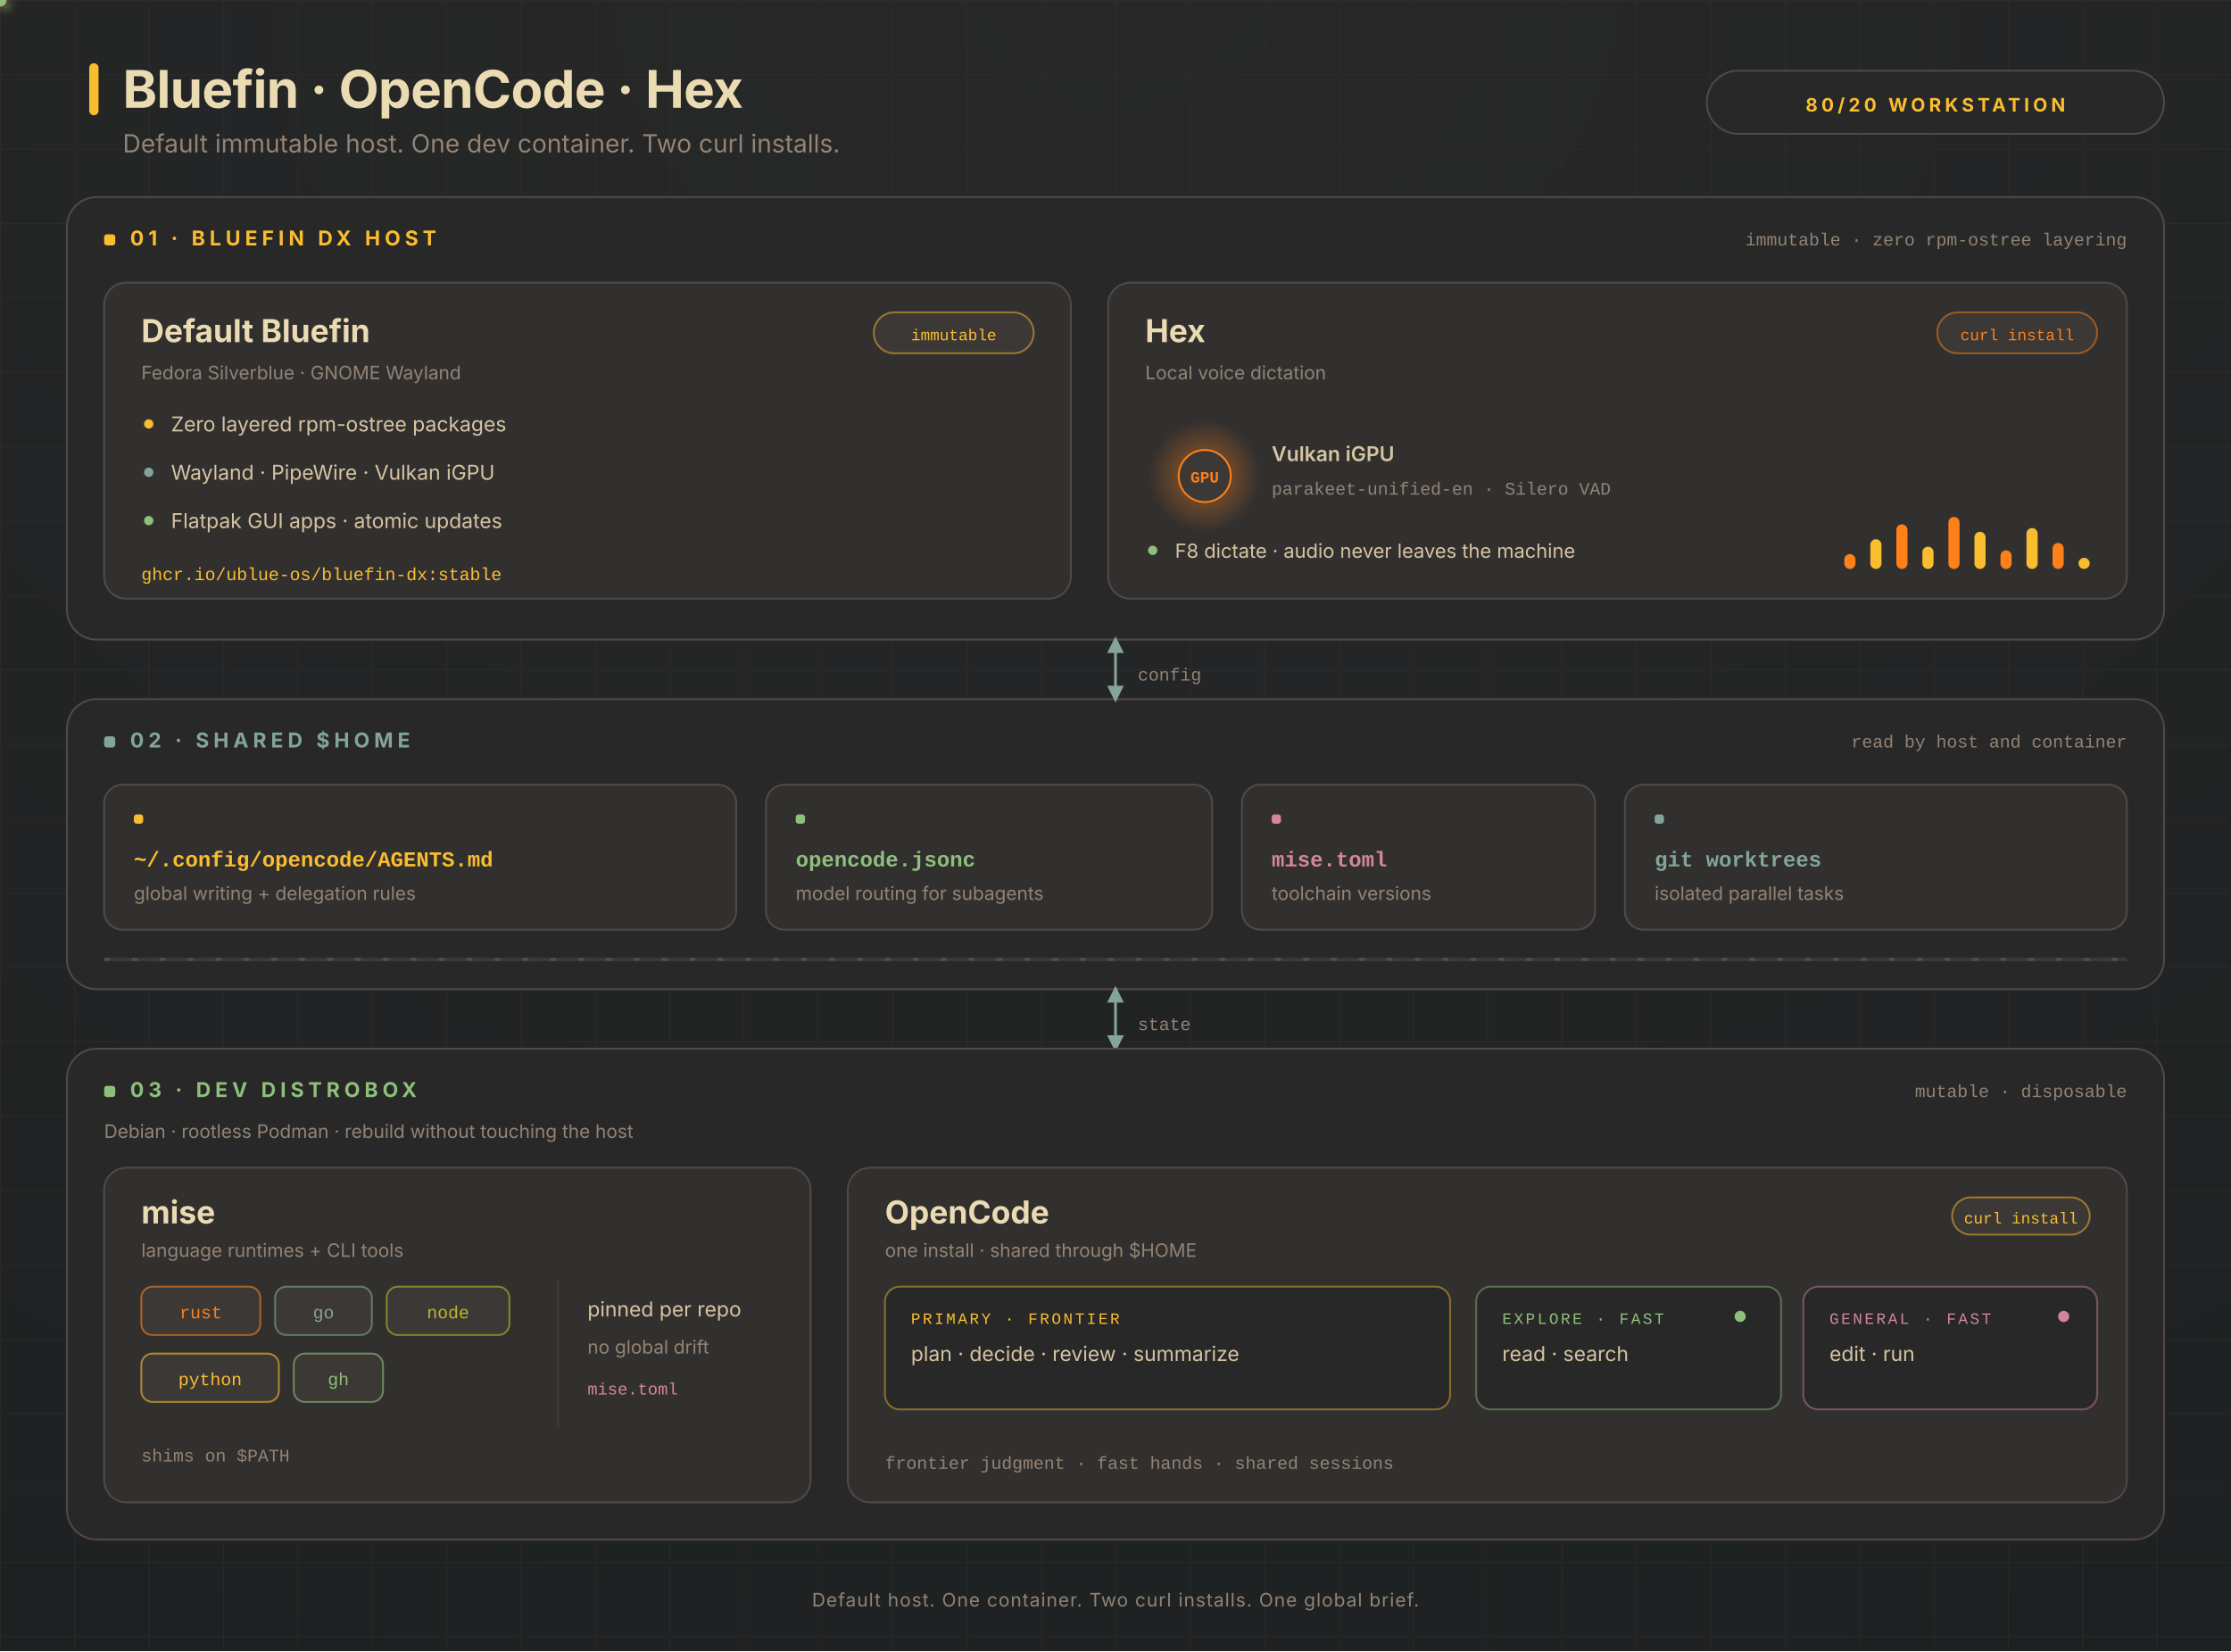
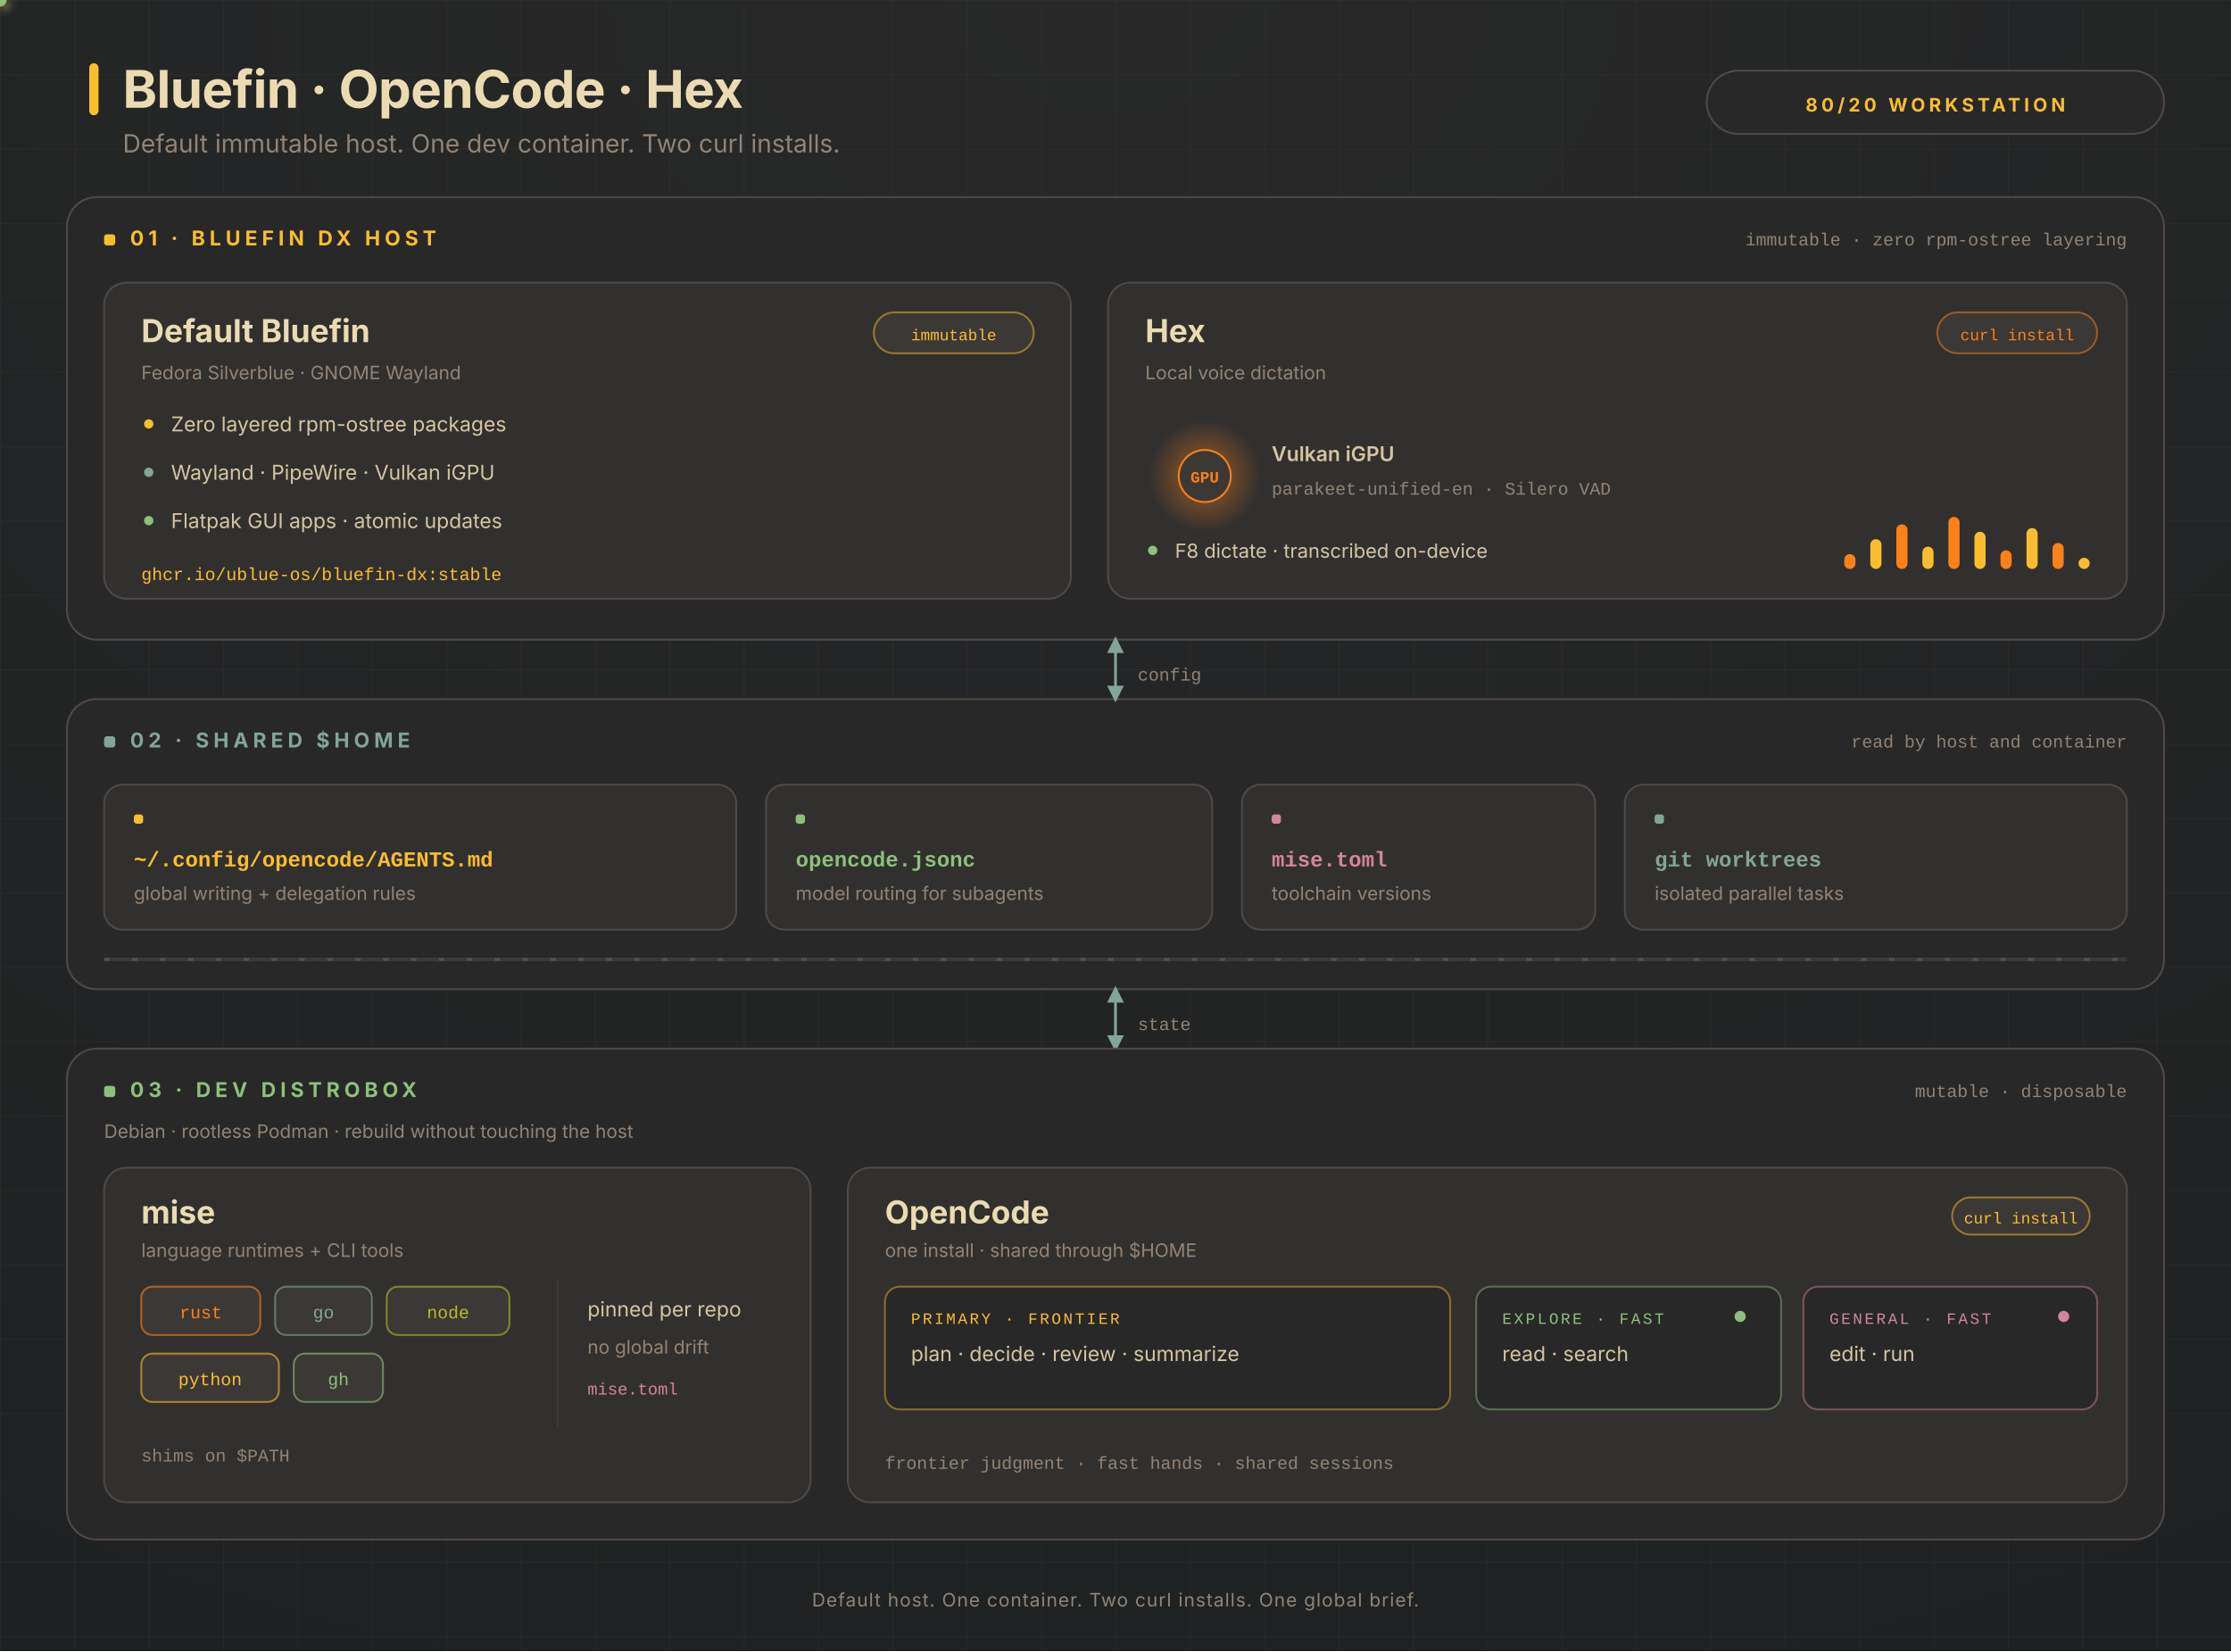
<svg xmlns="http://www.w3.org/2000/svg" viewBox="0 0 1200 888" width="1200" height="888" role="img" aria-labelledby="archTitle archDesc" font-family="Inter, ui-sans-serif, system-ui, -apple-system, 'Segoe UI', sans-serif" shape-rendering="geometricPrecision">
  <defs>
    <radialGradient id="bgGrad" cx="50%" cy="0%" r="120%">
      <stop offset="0" stop-color="#282828" />
      <stop offset="1" stop-color="#1d2021" />
    </radialGradient>
    <radialGradient id="hexGlow" cx="50%" cy="50%" r="50%">
      <stop offset="0" stop-color="#fe8019" stop-opacity=".55" />
      <stop offset="1" stop-color="#fe8019" stop-opacity="0" />
    </radialGradient>
    <pattern id="grid" width="40" height="40" patternUnits="userSpaceOnUse">
      <path d="M 40 0 L 0 0 0 40" fill="none" stroke="#3c3836" stroke-width="1" />
    </pattern>
    <filter id="glow" x="-200%" y="-200%" width="400%" height="400%">
      <feGaussianBlur stdDeviation="3" result="blur" />
      <feMerge>
        <feMergeNode in="blur" />
        <feMergeNode in="SourceGraphic" />
      </feMerge>
    </filter>
    <marker id="arrowAqua" viewBox="0 0 10 10" refX="8" refY="5" markerWidth="6" markerHeight="6" orient="auto-start-reverse">
      <path d="M 0 0 L 10 5 L 0 10 Z" fill="#83a598" />
    </marker>
    <path id="upFlow" d="M 600 344 V 376" />
    <path id="downFlow" d="M 600 532 V 564" />
    <path id="sharedFlow" d="M 56 516 H 1144" />
  </defs>
  <style>
    .h1 { font-size: 28px; font-weight: 700; fill: #ebdbb2; letter-spacing: -.3px; }
    .sub { font-size: 13.5px; fill: #928374; }
    .badge-text { font-size: 10px; font-weight: 700; fill: #fabd2f; letter-spacing: 2px; }
    .section { font-size: 11px; font-weight: 700; letter-spacing: 2.4px; }
    .card-title { font-size: 17px; font-weight: 700; fill: #ebdbb2; }
    .body { font-size: 11px; fill: #d5c4a1; }
    .body-sm { font-size: 10.5px; fill: #d5c4a1; }
    .muted { font-size: 10px; fill: #928374; }
    .mono { font-family: 'JetBrains Mono', 'SFMono-Regular', Consolas, 'Liberation Mono', monospace; }
    .code { font-family: 'JetBrains Mono', 'SFMono-Regular', Consolas, 'Liberation Mono', monospace; font-size: 9.5px; fill: #fabd2f; }
    .code-sm { font-family: 'JetBrains Mono', 'SFMono-Regular', Consolas, 'Liberation Mono', monospace; font-size: 9.5px; fill: #928374; }
    .pulse { transform-box: fill-box; transform-origin: center; animation: pulse 3s ease-in-out infinite; }
    .dot { transform-box: fill-box; transform-origin: center; animation: dotPulse 2.2s ease-in-out infinite; }
    .wbar { transform-box: fill-box; transform-origin: center bottom; animation: wave 1.15s ease-in-out infinite; }
    .dash { stroke-dasharray: 3 12; animation: dash 1.4s linear infinite; }
    @keyframes pulse {
      0%, 100% { transform: scale(.82); opacity: .35; }
      50% { transform: scale(1.14); opacity: .8; }
    }
    @keyframes dotPulse {
      0%, 100% { transform: scale(1); opacity: 1; }
      50% { transform: scale(.72); opacity: .45; }
    }
    @keyframes wave {
      0%, 100% { transform: scaleY(.35); }
      50% { transform: scaleY(1); }
    }
    @keyframes dash { to { stroke-dashoffset: -30; } }
    @media (prefers-reduced-motion: reduce) {
      .pulse, .dot, .wbar, .dash { animation: none; }
    }
  </style>
  <rect width="1200" height="888" fill="url(#bgGrad)" />
  <rect width="1200" height="888" fill="url(#grid)" opacity=".28" />
  <rect x="48" y="34" width="5" height="28" rx="2.5" fill="#fabd2f" />
  <text class="h1" x="66" y="58">Bluefin · OpenCode · Hex</text>
  <text class="sub" x="66" y="82">Default immutable host. One dev container. Two curl installs.</text>
  <rect x="918" y="38" width="246" height="34" rx="17" fill="#282828" stroke="#504945" />
  <text class="badge-text" x="1041" y="60" text-anchor="middle">80/20 WORKSTATION</text>
  <rect x="36" y="106" width="1128" height="238" rx="16" fill="#282828" stroke="#504945" />
  <rect x="56" y="126" width="6" height="6" rx="1.5" fill="#fabd2f" />
  <text class="section" x="70" y="132" fill="#fabd2f">01 · BLUEFIN DX HOST</text>
  <text class="code-sm" x="1144" y="132" text-anchor="end">immutable · zero rpm-ostree layering</text>
  <rect x="56" y="152" width="520" height="170" rx="12" fill="#32302f" stroke="#504945" />
  <text class="card-title" x="76" y="184">Default Bluefin</text>
  <rect x="470" y="168" width="86" height="22" rx="11" fill="#3c3836" stroke="#fabd2f" stroke-opacity=".5" />
  <text class="mono" x="513" y="183" font-size="8.5" fill="#fabd2f" text-anchor="middle">immutable</text>
  <text class="muted" x="76" y="204">Fedora Silverblue · GNOME Wayland</text>
  <circle cx="80" cy="228" r="2.5" fill="#fabd2f" />
  <text class="body" x="92" y="232">Zero layered rpm-ostree packages</text>
  <circle cx="80" cy="254" r="2.5" fill="#83a598" />
  <text class="body" x="92" y="258">Wayland · PipeWire · Vulkan iGPU</text>
  <circle cx="80" cy="280" r="2.5" fill="#8ec07c" />
  <text class="body" x="92" y="284">Flatpak GUI apps · atomic updates</text>
  <text class="code" x="76" y="312">ghcr.io/ublue-os/bluefin-dx:stable</text>
  <rect x="596" y="152" width="548" height="170" rx="12" fill="#32302f" stroke="#504945" />
  <text class="card-title" x="616" y="184">Hex</text>
  <rect x="1042" y="168" width="86" height="22" rx="11" fill="#3c3836" stroke="#fe8019" stroke-opacity=".5" />
  <text class="mono" x="1085" y="183" font-size="8.5" fill="#fe8019" text-anchor="middle">curl install</text>
  <text class="muted" x="616" y="204">Local voice dictation</text>
  <circle class="pulse" cx="648" cy="256" r="30" fill="url(#hexGlow)" />
  <circle cx="648" cy="256" r="14" fill="#3c3836" stroke="#fe8019" />
  <text class="mono" x="648" y="259.5" font-size="8.5" font-weight="700" fill="#fe8019" text-anchor="middle">GPU</text>
  <text class="body" x="684" y="248" font-weight="600">Vulkan iGPU</text>
  <text class="code-sm" x="684" y="266">parakeet-unified-en · Silero VAD</text>
  <circle cx="620" cy="296" r="2.5" fill="#8ec07c" />
-   <text class="body-sm" x="632" y="300">F8 dictate · audio never leaves the machine</text>
+   <text class="body-sm" x="632" y="300">F8 dictate · transcribed on-device</text>
  <g fill="#fe8019">
    <rect class="wbar" x="992" y="298" width="6" height="8" rx="3" style="animation-delay:-0.1s" />
    <rect class="wbar" x="1006" y="290" width="6" height="16" rx="3" fill="#fabd2f" style="animation-delay:-0.3s" />
    <rect class="wbar" x="1020" y="282" width="6" height="24" rx="3" style="animation-delay:-0.5s" />
    <rect class="wbar" x="1034" y="294" width="6" height="12" rx="3" fill="#fabd2f" style="animation-delay:-0.2s" />
    <rect class="wbar" x="1048" y="278" width="6" height="28" rx="3" style="animation-delay:-0.6s" />
    <rect class="wbar" x="1062" y="286" width="6" height="20" rx="3" fill="#fabd2f" style="animation-delay:-0.4s" />
    <rect class="wbar" x="1076" y="296" width="6" height="10" rx="3" style="animation-delay:-0.7s" />
    <rect class="wbar" x="1090" y="284" width="6" height="22" rx="3" fill="#fabd2f" style="animation-delay:-0.15s" />
    <rect class="wbar" x="1104" y="292" width="6" height="14" rx="3" style="animation-delay:-0.55s" />
    <rect class="wbar" x="1118" y="300" width="6" height="6" rx="3" fill="#fabd2f" style="animation-delay:-0.35s" />
  </g>
  <rect x="36" y="376" width="1128" height="156" rx="16" fill="#282828" stroke="#504945" />
  <rect x="56" y="396" width="6" height="6" rx="1.5" fill="#83a598" />
  <text class="section" x="70" y="402" fill="#83a598">02 · SHARED $HOME</text>
  <text class="code-sm" x="1144" y="402" text-anchor="end">read by host and container</text>
  <rect x="56" y="422" width="340" height="78" rx="10" fill="#32302f" stroke="#504945" />
  <rect x="72" y="438" width="5" height="5" rx="1.5" fill="#fabd2f" />
  <text class="mono" x="72" y="466" font-size="11.5" font-weight="700" fill="#fabd2f">~/.config/opencode/AGENTS.md</text>
  <text class="muted" x="72" y="484">global writing + delegation rules</text>
  <rect x="412" y="422" width="240" height="78" rx="10" fill="#32302f" stroke="#504945" />
  <rect x="428" y="438" width="5" height="5" rx="1.5" fill="#8ec07c" />
  <text class="mono" x="428" y="466" font-size="11.5" font-weight="700" fill="#8ec07c">opencode.jsonc</text>
  <text class="muted" x="428" y="484">model routing for subagents</text>
  <rect x="668" y="422" width="190" height="78" rx="10" fill="#32302f" stroke="#504945" />
  <rect x="684" y="438" width="5" height="5" rx="1.5" fill="#d3869b" />
  <text class="mono" x="684" y="466" font-size="11.5" font-weight="700" fill="#d3869b">mise.toml</text>
  <text class="muted" x="684" y="484">toolchain versions</text>
  <rect x="874" y="422" width="270" height="78" rx="10" fill="#32302f" stroke="#504945" />
  <rect x="890" y="438" width="5" height="5" rx="1.5" fill="#83a598" />
  <text class="mono" x="890" y="466" font-size="11.5" font-weight="700" fill="#83a598">git worktrees</text>
  <text class="muted" x="890" y="484">isolated parallel tasks</text>
  <line x1="56" y1="516" x2="1144" y2="516" stroke="#3c3836" stroke-width="2" />
  <line x1="56" y1="516" x2="1144" y2="516" stroke="#83a598" stroke-width="1.5" opacity=".25" class="dash" />
  <path d="M 600 344 V 376" fill="none" stroke="#83a598" stroke-width="1.5" marker-start="url(#arrowAqua)" marker-end="url(#arrowAqua)" />
  <text class="code-sm" x="612" y="366">config</text>
  <path d="M 600 532 V 564" fill="none" stroke="#83a598" stroke-width="1.5" marker-start="url(#arrowAqua)" marker-end="url(#arrowAqua)" />
  <text class="code-sm" x="612" y="554">state</text>
  <rect x="36" y="564" width="1128" height="264" rx="16" fill="#282828" stroke="#504945" />
  <rect x="56" y="584" width="6" height="6" rx="1.5" fill="#8ec07c" />
  <text class="section" x="70" y="590" fill="#8ec07c">03 · DEV DISTROBOX</text>
  <text class="code-sm" x="1144" y="590" text-anchor="end">mutable · disposable</text>
  <text class="muted" x="56" y="612">Debian · rootless Podman · rebuild without touching the host</text>
  <rect x="56" y="628" width="380" height="180" rx="12" fill="#32302f" stroke="#504945" />
  <text class="card-title" x="76" y="658">mise</text>
  <text class="muted" x="76" y="676">language runtimes + CLI tools</text>
  <rect x="76" y="692" width="64" height="26" rx="6" fill="#3c3836" stroke="#fe8019" stroke-opacity=".6" />
  <text class="mono" x="108" y="709" font-size="9.5" fill="#fe8019" text-anchor="middle">rust</text>
  <rect x="148" y="692" width="52" height="26" rx="6" fill="#3c3836" stroke="#83a598" stroke-opacity=".6" />
  <text class="mono" x="174" y="709" font-size="9.5" fill="#83a598" text-anchor="middle">go</text>
  <rect x="208" y="692" width="66" height="26" rx="6" fill="#3c3836" stroke="#b8bb26" stroke-opacity=".6" />
  <text class="mono" x="241" y="709" font-size="9.5" fill="#b8bb26" text-anchor="middle">node</text>
  <rect x="76" y="728" width="74" height="26" rx="6" fill="#3c3836" stroke="#fabd2f" stroke-opacity=".6" />
  <text class="mono" x="113" y="745" font-size="9.5" fill="#fabd2f" text-anchor="middle">python</text>
  <rect x="158" y="728" width="48" height="26" rx="6" fill="#3c3836" stroke="#8ec07c" stroke-opacity=".6" />
  <text class="mono" x="182" y="745" font-size="9.5" fill="#8ec07c" text-anchor="middle">gh</text>
  <line x1="300" y1="688" x2="300" y2="768" stroke="#3c3836" />
  <text class="body" x="316" y="708">pinned per repo</text>
  <text class="muted" x="316" y="728">no global drift</text>
  <text class="mono" x="316" y="750" font-size="9" fill="#d3869b">mise.toml</text>
  <text class="code-sm" x="76" y="786">shims on $PATH</text>
  <rect x="456" y="628" width="688" height="180" rx="12" fill="#32302f" stroke="#504945" />
  <text class="card-title" x="476" y="658">OpenCode</text>
  <rect x="1050" y="644" width="74" height="20" rx="10" fill="#3c3836" stroke="#fabd2f" stroke-opacity=".5" />
  <text class="mono" x="1087" y="658" font-size="8.5" fill="#fabd2f" text-anchor="middle">curl install</text>
  <text class="muted" x="476" y="676">one install · shared through $HOME</text>
  <rect x="476" y="692" width="304" height="66" rx="8" fill="#282828" stroke="#fabd2f" stroke-opacity=".45" />
  <text class="mono" x="490" y="712" font-size="8.5" letter-spacing="1.2" fill="#fabd2f">PRIMARY · FRONTIER</text>
  <text class="body" x="490" y="732">plan · decide · review · summarize</text>
  <rect x="794" y="692" width="164" height="66" rx="8" fill="#282828" stroke="#8ec07c" stroke-opacity=".45" />
  <text class="mono" x="808" y="712" font-size="8.5" letter-spacing="1.2" fill="#8ec07c">EXPLORE · FAST</text>
  <text class="body" x="808" y="732">read · search</text>
  <circle class="dot" cx="936" cy="708" r="3" fill="#8ec07c" />
  <rect x="970" y="692" width="158" height="66" rx="8" fill="#282828" stroke="#d3869b" stroke-opacity=".45" />
  <text class="mono" x="984" y="712" font-size="8.5" letter-spacing="1.2" fill="#d3869b">GENERAL · FAST</text>
  <text class="body" x="984" y="732">edit · run</text>
  <circle class="dot" cx="1110" cy="708" r="3" fill="#d3869b" />
  <text class="code-sm" x="476" y="790">frontier judgment · fast hands · shared sessions</text>
  <circle r="3.5" fill="#fabd2f" filter="url(#glow)">
    <animateMotion dur="5s" repeatCount="indefinite" begin="0s">
      <mpath href="#sharedFlow" />
    </animateMotion>
  </circle>
  <circle r="3" fill="#8ec07c" filter="url(#glow)">
    <animateMotion dur="5s" repeatCount="indefinite" begin="-1.7s">
      <mpath href="#sharedFlow" />
    </animateMotion>
  </circle>
  <circle r="3" fill="#83a598" filter="url(#glow)">
    <animateMotion dur="5s" repeatCount="indefinite" begin="-3.4s">
      <mpath href="#sharedFlow" />
    </animateMotion>
  </circle>
  <circle r="3" fill="#83a598" filter="url(#glow)">
    <animateMotion dur="1.5s" repeatCount="indefinite" begin="0s">
      <mpath href="#upFlow" />
    </animateMotion>
  </circle>
  <circle r="3" fill="#8ec07c" filter="url(#glow)">
    <animateMotion dur="1.5s" repeatCount="indefinite" begin="-0.7s">
      <mpath href="#downFlow" />
    </animateMotion>
  </circle>
  <text class="muted" x="600" y="864" text-anchor="middle" letter-spacing=".5">Default host. One container. Two curl installs. One global brief.</text>
</svg>
